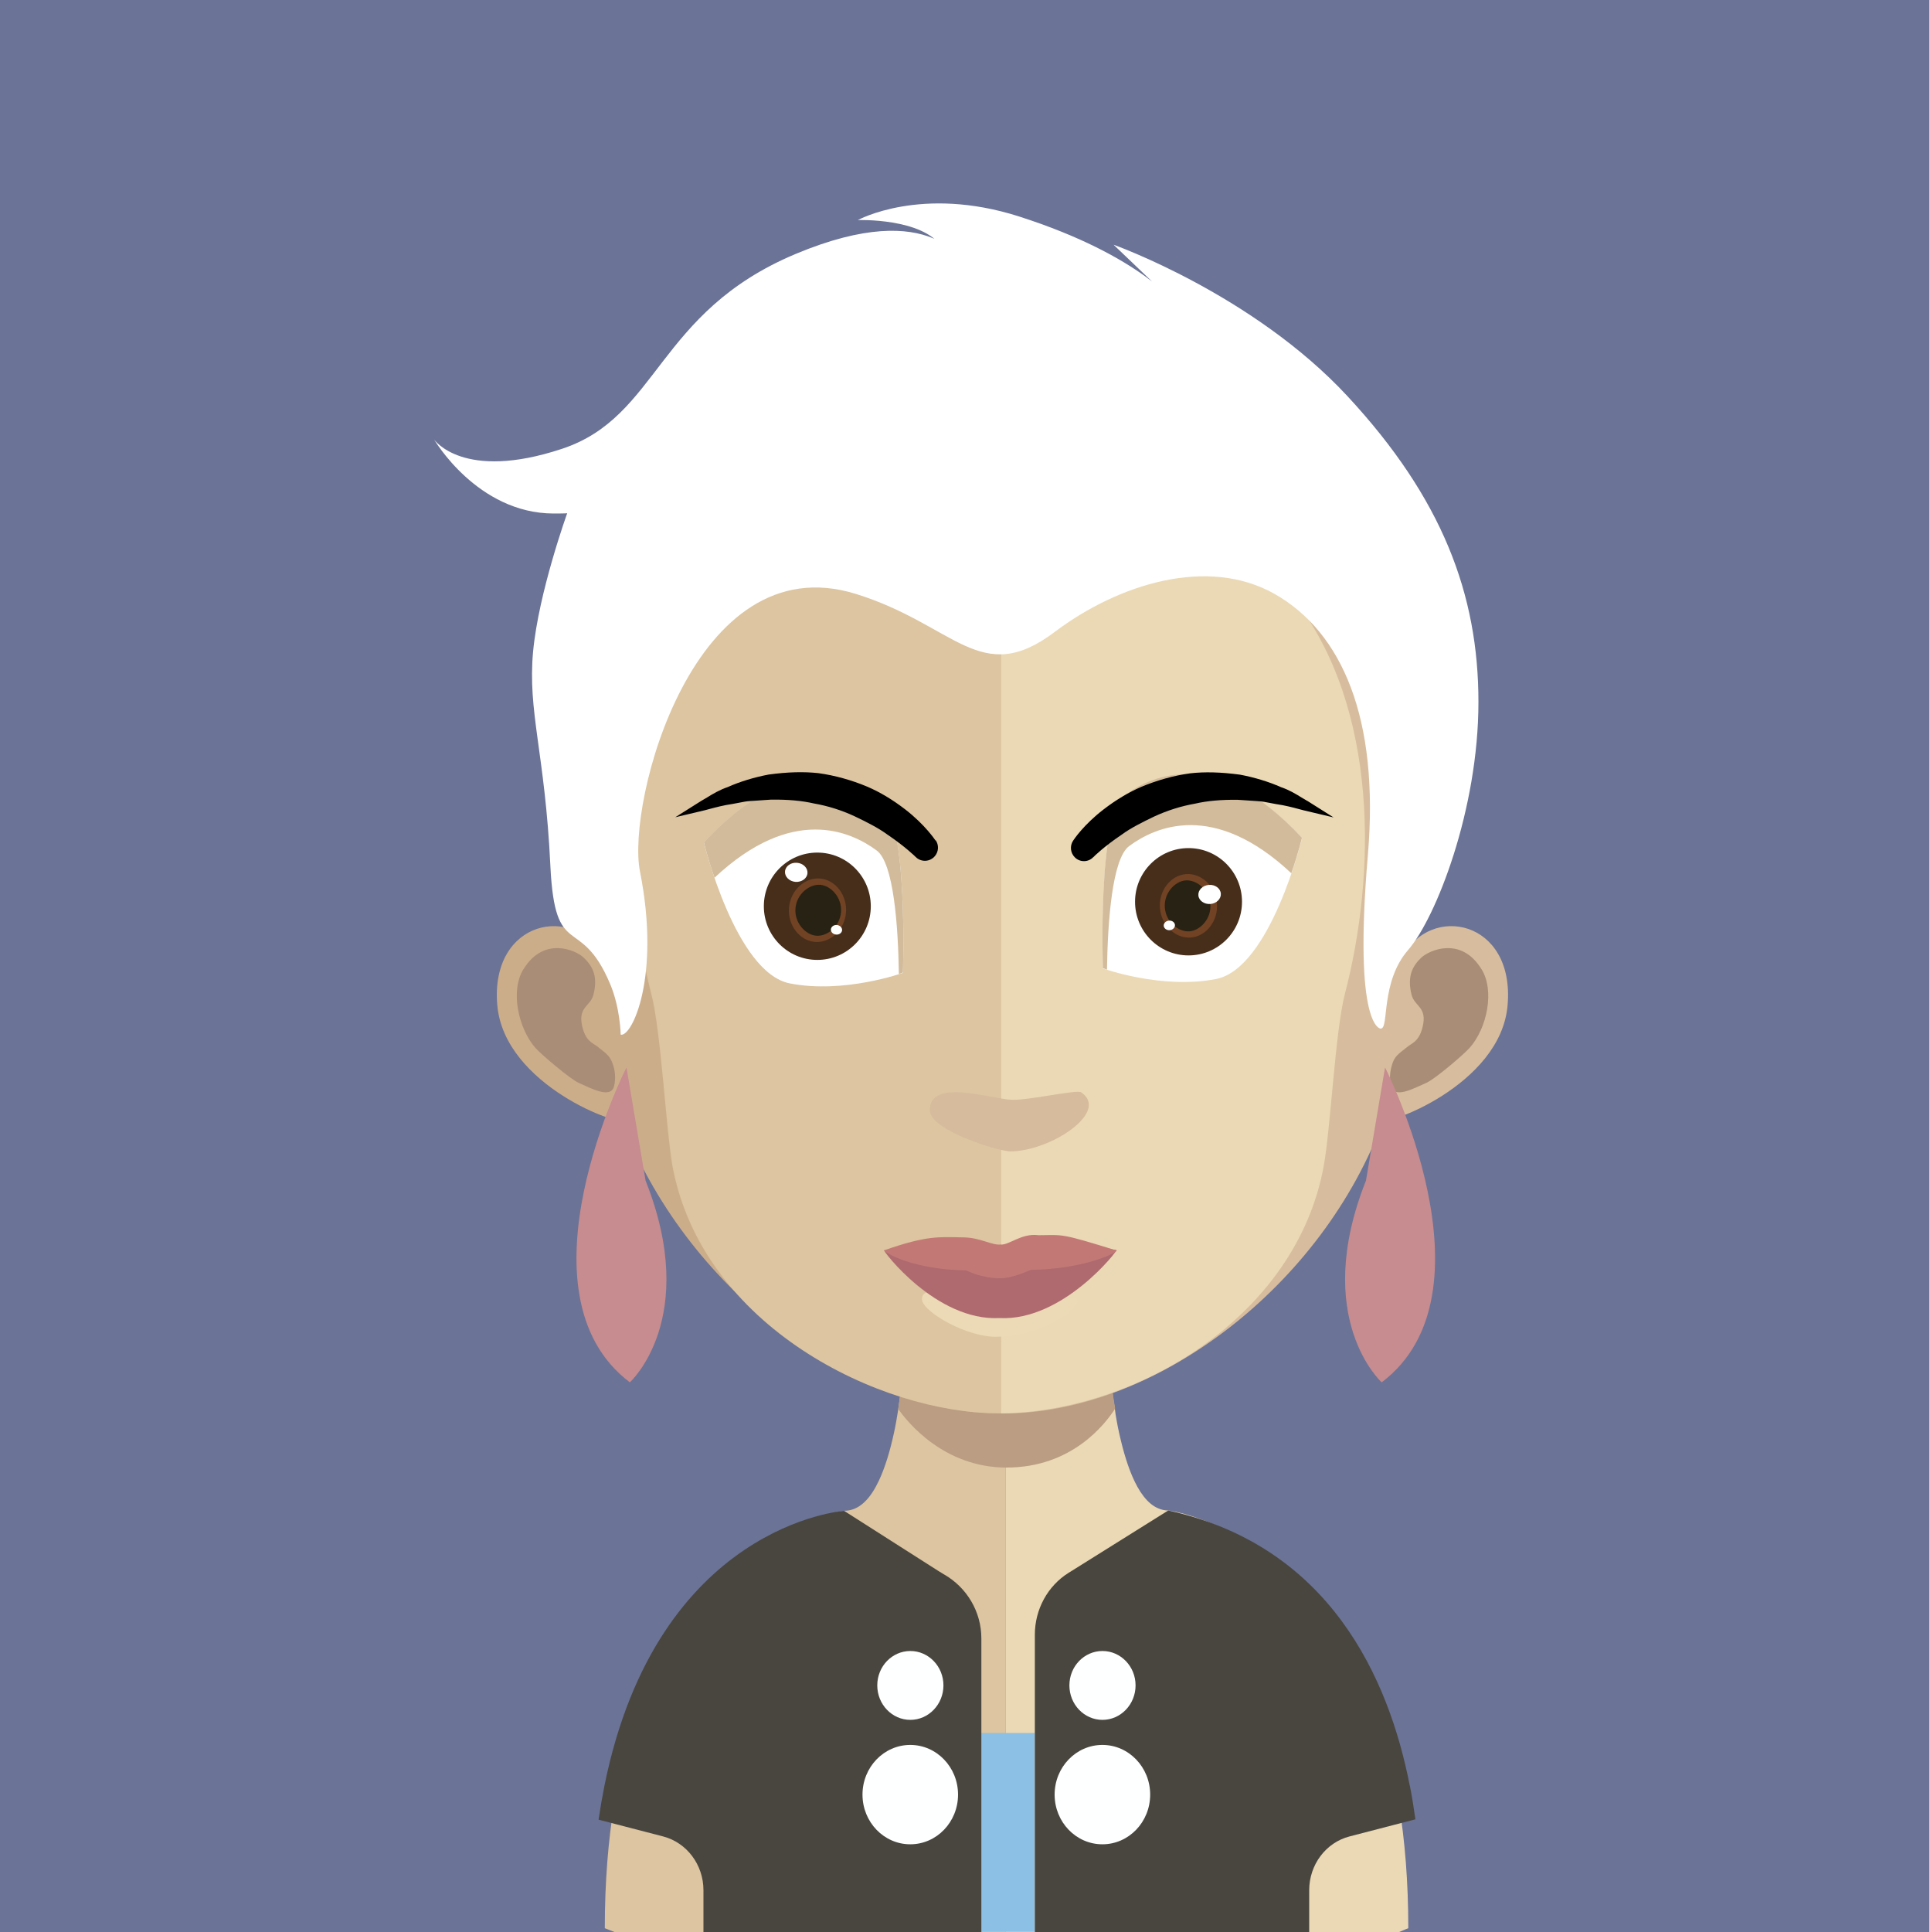
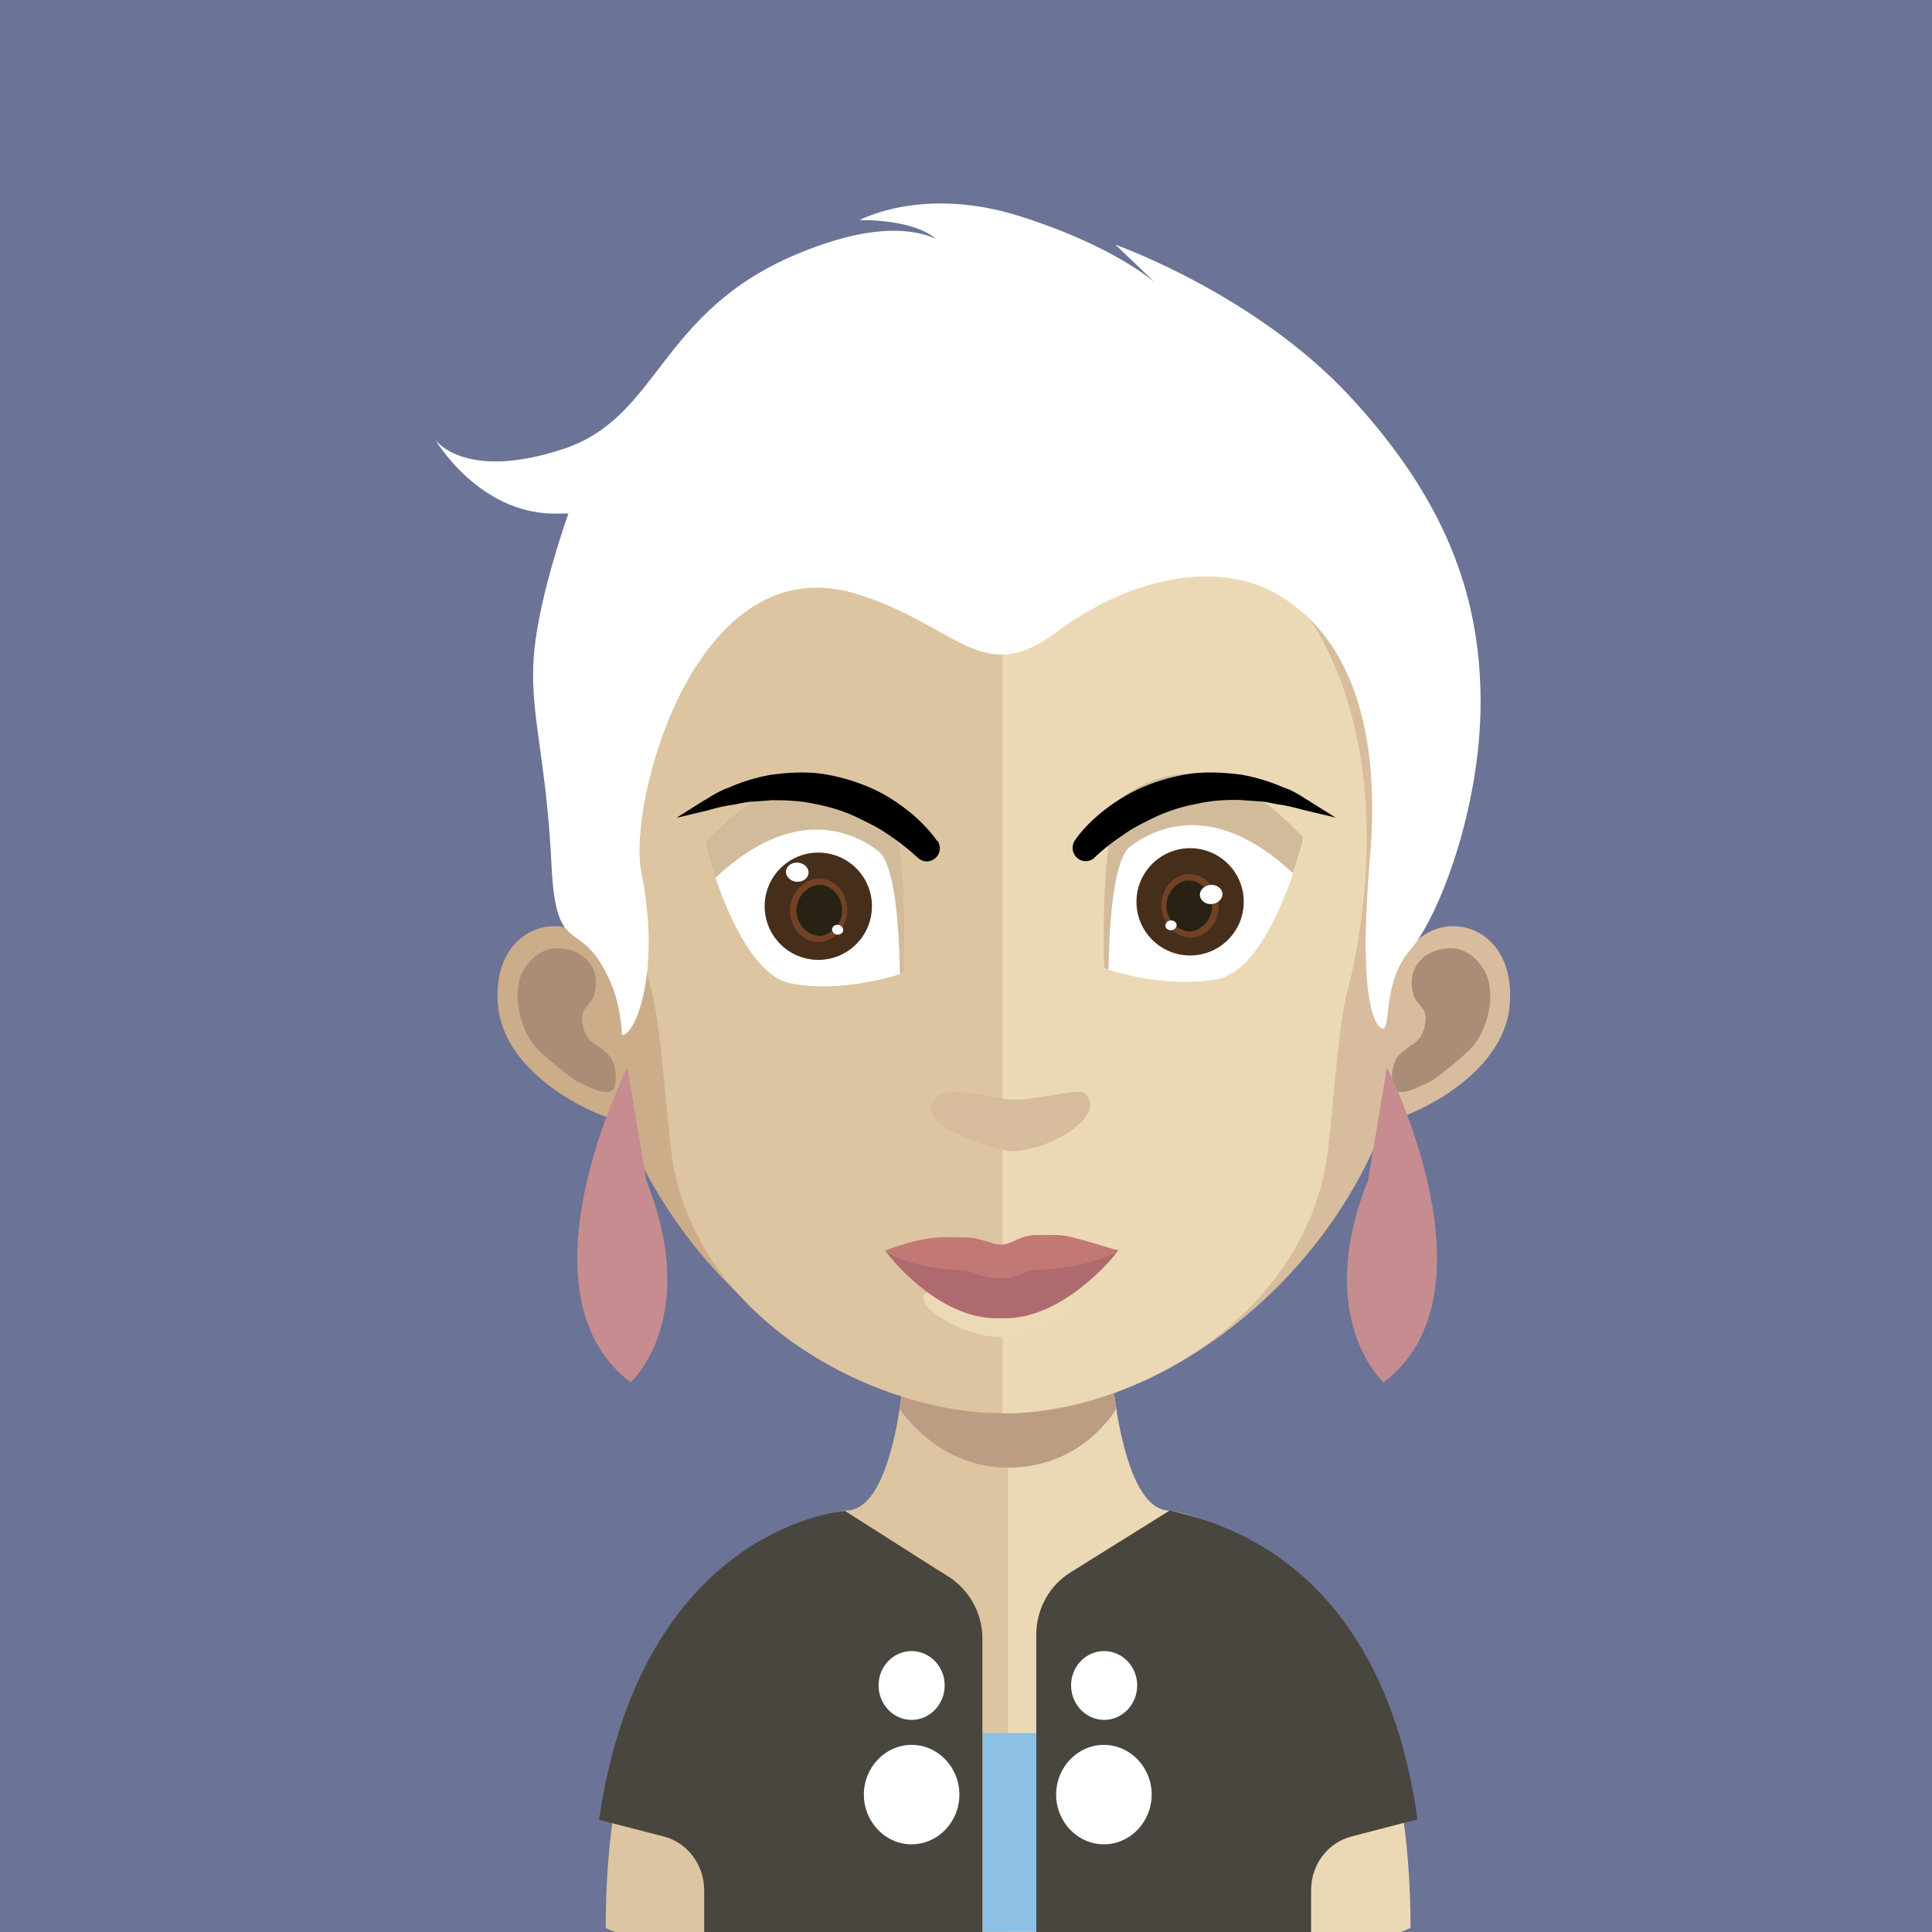
- <svg xmlns="http://www.w3.org/2000/svg" id="Layer_2" data-name="Layer 2" viewBox="0 0 223.34 223.59">
+ <svg xmlns="http://www.w3.org/2000/svg" id="Layer_2" version="1.1" viewBox="0 0 78.88 78.88">
  <defs>
    <style>
-       .cls-1 {
+       .st0 {
+         fill: #8cc0e4;
+       }
+ 
+       .st1 {
+         fill: #b5957e;
+       }
+ 
+       .st2 {
+         fill: #b8987d;
+       }
+ 
+       .st3 {
+         fill: #714223;
+       }
+ 
+       .st4 {
+         fill: #ccad8a;
+       }
+ 
+       .st5 {
+         fill: #ecdab6;
+       }
+ 
+       .st6 {
+         fill: #d7bd9d;
+       }
+ 
+       .st7 {
+         fill: #fff;
+       }
+ 
+       .st8 {
+         fill: #272213;
+       }
+ 
+       .st9 {
+         fill: #b7967d;
+       }
+ 
+       .st10 {
+         fill: #c27976;
+       }
+ 
+       .st11 {
        fill: none;
      }

-       .cls-2 {
+       .st12 {
+         fill: #af6a6f;
+       }
+ 
+       .st13 {
+         fill: #6b7396;
+       }
+ 
+       .st14 {
+         fill: #d2bb9b;
+       }
+ 
+       .st15 {
+         fill: #ba9d82;
+       }
+ 
+       .st16 {
+         fill: #dcc5a0;
+       }
+ 
+       .st17 {
        fill: #d6bb9c;
      }

-       .cls-3 {
+       .st18 {
+         fill: #49463f;
+       }
+ 
+       .st19 {
+         fill: #c68c8f;
+       }
+ 
+       .st20 {
+         fill: #44361f;
+       }
+ 
+       .st21 {
+         fill: #a98d76;
+       }
+ 
+       .st22 {
        fill: #462e1b;
      }

-       .cls-4 {
-         fill: #ba9d82;
-       }
- 
-       .cls-5 {
-         fill: #ccad8a;
-       }
- 
-       .cls-6 {
-         fill: #44361f;
-       }
- 
-       .cls-7 {
-         fill: #d7bd9d;
-       }
- 
-       .cls-8 {
-         fill: #c27976;
-       }
- 
-       .cls-9 {
-         fill: #c68c8f;
-       }
- 
-       .cls-10 {
-         fill: #fff;
-       }
- 
-       .cls-11 {
-         fill: #dcc5a0;
-       }
- 
-       .cls-12 {
-         fill: #272213;
-       }
- 
-       .cls-13 {
-         fill: #ecdab6;
-       }
- 
-       .cls-14 {
-         fill: #49463f;
-       }
- 
-       .cls-15 {
-         fill: #af6a6f;
-       }
- 
-       .cls-16 {
-         fill: #b8987d;
-       }
- 
-       .cls-17 {
-         fill: #6b7396;
-       }
- 
-       .cls-18 {
+       .st23 {
+         clip-path: url(#clippath);
+       }
+ 
+       .st24 {
+         fill: #feffff;
+       }
+ 
+       .st25 {
        fill: #ebd9b5;
-       }
- 
-       .cls-19 {
-         fill: #a98d76;
-       }
- 
-       .cls-20 {
-         fill: #feffff;
-       }
- 
-       .cls-21 {
-         fill: #714223;
-       }
- 
-       .cls-22 {
-         fill: #b7967d;
-       }
- 
-       .cls-23 {
-         clip-path: url(#clippath);
-       }
- 
-       .cls-24 {
-         fill: #d2bb9b;
-       }
- 
-       .cls-25 {
-         fill: #b5957e;
-       }
- 
-       .cls-26 {
-         fill: #8cc0e4;
      }
    </style>
    <clipPath id="clippath">
-       <rect class="cls-1" x="103.97" y="155.04" width="25.1" height="14.8" />
+       <rect class="st11" x="36.72" y="54.7" width="8.86" height="5.22" />
    </clipPath>
  </defs>
-   <g id="Layer_1-2" data-name="Layer 1">
+   <g id="Layer_1-2">
    <g>
-       <rect class="cls-17" width="223.34" height="223.59" />
-       <path class="cls-6" d="M102.51,55.97l-.2.2.03.07c.07-.1.1-.2.17-.27Z" />
-       <path class="cls-11" d="M116.43,139.83v83.76h-45.31c-.74-.29-1.11-.44-1.11-.44,0-10.69,1.57-19.03,3.96-25.53,5.77-15.69,16.32-20.67,21.18-22.17,1.59-.49,2.58-.61,2.58-.61.17,0,.33-.02.5-.04,1.43-.23,2.58-1.47,3.51-3.45.69-1.47,1.27-3.34,1.74-5.51.19-.85.33-1.7.48-2.62.22-1.55.44-3.17.63-4.87.07-1.03.18-2.03.29-3.1.4-5.12.52-10.73.52-16.05,0,0,6.08.63,11.02.63Z" />
-       <path class="cls-18" d="M163.03,223.15s-.41.15-1.07.44h-45.53v-83.76h.11c4.9,0,11.06-.63,11.06-.63,0,5.27.11,10.81.51,15.93.11,1,.22,2.03.29,3.02.19,1.77.41,3.43.67,4.98v.03c.07.7.22,1.33.33,1.99.45,2.18.99,4.1,1.64,5.63.81,1.91,1.8,3.25,3.01,3.77.38.17.79.26,1.21.26,0,0,1.74.21,4.36,1.24,5.33,2.09,14.29,7.57,19.44,21.55,2.39,6.5,3.96,14.84,3.96,25.53Z" />
-       <g class="cls-23">
-         <path class="cls-4" d="M129.08,162.99v.04c-1.14,1.76-4.98,6.81-12.57,6.81h-.07c-7.19-.04-11.39-5.24-12.46-6.78.22-1.54.44-3.15.63-4.84.07-.99.18-2.02.29-3.08,3.5.88,7.34,1.43,11.39,1.5h.15c4.2-.07,8.07-.66,11.69-1.61.11.99.22,2.02.29,3,.18,1.76.41,3.41.66,4.95" />
-       </g>
-       <path class="cls-5" d="M115.92,44.38c-48,0-48.26,40.12-46.12,66.39-3.28-6.23-13.05-4.32-12.24,5.5.77,9.45,14.73,14.27,14.34,13.23,7.27,19.43,26.51,34.08,44.02,34.08h.37V44.38h-.37" />
-       <path class="cls-19" d="M60.62,112.13c2.36-3.81,6.05-2.16,6.93-1.32.96.92,1.73,2.09,1.14,4.32-.33,1.28-1.66,1.39-1.36,3.3.37,2.16,1.36,2.27,1.95,2.78.55.48,1.25.84,1.59,1.76.37.92.41,1.87.22,2.71-.37,1.54-2.62.29-4.13-.37-1-.48-4.17-3.15-4.98-4.03-1.99-2.27-2.95-6.67-1.36-9.16" />
-       <path class="cls-7" d="M116.17,44.38c48,0,48.26,40.12,46.15,66.39,3.28-6.23,13.01-4.32,12.2,5.5-.74,9.45-14.72,14.27-14.34,13.23-7.08,19.43-26.51,34.08-44.02,34.08h-.26l-.11-119.19h.37" />
-       <path class="cls-19" d="M171.47,112.13c-2.36-3.81-6.01-2.16-6.93-1.32-.96.92-1.7,2.09-1.14,4.32.33,1.28,1.66,1.39,1.36,3.3-.37,2.16-1.36,2.27-1.92,2.78-.55.48-1.29.84-1.62,1.76-.33.92-.41,1.87-.22,2.71.37,1.54,2.62.29,4.13-.37,1.03-.48,4.17-3.15,4.98-4.03,2.03-2.27,2.95-6.67,1.36-9.16" />
-       <path class="cls-11" d="M115.54,55.7c-15.78,0-27.35,4.58-34.32,13.59-9.77,12.64-9.4,31.91-5.82,45.76,1.11,4.25,1.7,15.65,2.43,19.82,3.43,18.72,24.11,28.69,37.71,28.69h.37V55.7h-.22" />
-       <path class="cls-18" d="M149.82,69.33c-6.93-8.98-18.36-13.56-33.92-13.63v107.87c15.56-.18,34.17-11.1,37.34-28.69.77-4.18,1.33-15.57,2.43-19.82,3.61-13.81,3.98-33.05-5.86-45.73" />
-       <path class="cls-1" d="M113.98,144.57c-.22-.04-.42-.08-.59-.11.2.04.4.08.59.11Z" />
-       <path class="cls-1" d="M113.16,144.4c-.14-.03-.27-.06-.36-.08.12.03.24.05.36.08Z" />
-       <path class="cls-22" d="M113.39,144.45c-.08-.02-.15-.03-.23-.05.07.02.14.03.23.05Z" />
-       <path class="cls-22" d="M112.8,144.32c-.07-.02-.13-.04-.2-.06h0s.08.02.21.06Z" />
-       <path class="cls-1" d="M72.88,89.33c-.43,1.43-.73,2.99-.93,4.66,0,0,.63-2.63,2.03-6.52-.6.83-1,1.5-1.1,1.86Z" />
-       <path class="cls-1" d="M114.13,142.38c-.22-.04-.43-.08-.61-.12.21.04.41.09.61.12Z" />
-       <path class="cls-1" d="M113.29,142.21c-.14-.03-.28-.06-.37-.08.12.03.24.06.37.08Z" />
-       <path class="cls-25" d="M113.52,142.26c-.08-.02-.15-.03-.23-.05.08.02.14.03.23.05Z" />
-       <path class="cls-25" d="M112.92,142.13c-.07-.02-.14-.04-.21-.06h0s.08.03.21.06Z" />
-       <path class="cls-2" d="M107.65,128.56c-.19-3.83,7.03-1.4,9.41-1.28,1.88.1,7.6-1.21,8.09-.87,3.37,2.27-3.57,6.84-8.21,6.84-1.24,0-9.18-2.38-9.29-4.69Z" />
-       <path class="cls-1" d="M114.23,144.15c-.22-.04-.43-.08-.61-.12.21.04.41.08.61.12Z" />
-       <path class="cls-1" d="M113.39,143.99c-.14-.03-.28-.06-.37-.08.12.03.24.06.37.08Z" />
-       <path class="cls-25" d="M113.62,144.04c-.08-.02-.15-.03-.23-.05.08.02.14.03.23.05Z" />
-       <path class="cls-25" d="M113.02,143.9c-.07-.02-.14-.04-.21-.06h0s.08.02.21.06Z" />
-       <path class="cls-1" d="M113.99,143.74c-.24-.04-.46-.08-.65-.12.22.05.44.09.65.12Z" />
-       <path class="cls-1" d="M113.09,143.56c-.15-.03-.3-.07-.4-.09.13.03.26.06.4.09Z" />
-       <path class="cls-22" d="M113.34,143.61c-.08-.02-.17-.03-.25-.05.08.02.15.03.25.05Z" />
-       <path class="cls-22" d="M112.69,143.47c-.08-.02-.15-.04-.22-.06h0s.09.03.23.06Z" />
-       <path class="cls-1" d="M113.81,143.11c-.24-.04-.46-.08-.65-.12.22.05.44.09.65.12Z" />
-       <path class="cls-1" d="M112.9,142.93c-.15-.03-.3-.07-.4-.09.13.03.26.06.4.09Z" />
-       <path class="cls-22" d="M113.15,142.98c-.08-.02-.17-.03-.25-.05.08.02.15.03.25.05Z" />
-       <path class="cls-22" d="M112.51,142.84c-.08-.02-.15-.04-.22-.06h0s.09.03.23.06Z" />
-       <path class="cls-1" d="M114.36,143.02c-.23-.04-.44-.08-.63-.12.21.05.42.09.63.12Z" />
-       <path class="cls-1" d="M113.49,142.85c-.14-.03-.29-.06-.38-.09.13.03.25.06.38.09Z" />
-       <path class="cls-22" d="M113.73,142.9c-.08-.02-.16-.03-.24-.05.08.02.15.03.24.05Z" />
-       <path class="cls-22" d="M113.1,142.76c-.07-.02-.14-.04-.21-.06h0s.08.03.22.06Z" />
-       <path class="cls-1" d="M112,149.39c-.22-.04-.43-.08-.6-.12.21.04.4.08.6.12Z" />
-       <path class="cls-1" d="M111.17,149.23c-.14-.03-.28-.06-.37-.08.12.03.24.06.37.08Z" />
-       <path class="cls-16" d="M111.4,149.28c-.08-.02-.15-.03-.23-.05.08.02.14.03.23.05Z" />
-       <path class="cls-16" d="M110.8,149.15c-.07-.02-.14-.04-.21-.06h0s.08.02.21.06Z" />
-       <path class="cls-1" d="M111.83,148.81c-.22-.04-.43-.08-.6-.12.2.04.4.08.6.12Z" />
-       <path class="cls-1" d="M111,148.65c-.14-.03-.28-.06-.37-.08.12.03.24.06.37.08Z" />
-       <path class="cls-16" d="M111.23,148.7c-.08-.02-.15-.03-.23-.05.08.02.14.03.23.05Z" />
-       <path class="cls-16" d="M110.63,148.56c-.07-.02-.14-.04-.21-.06h0s.08.02.21.06Z" />
-       <path class="cls-1" d="M112.35,148.73c-.22-.04-.41-.08-.58-.11.2.04.39.08.58.11Z" />
-       <path class="cls-1" d="M111.54,148.57c-.13-.03-.27-.06-.35-.08.12.03.23.05.35.08Z" />
-       <path class="cls-16" d="M111.76,148.62c-.07-.02-.15-.03-.22-.05.07.02.14.03.22.05Z" />
-       <path class="cls-16" d="M111.18,148.49c-.07-.02-.13-.04-.2-.06h0s.08.02.21.06Z" />
-       <path class="cls-13" d="M106.73,150.4c-.18-2.39,6.65.5,8.89.57,1.79.06,7.16-.35,7.66-.54,3.76-1.4-.21,3.99-7.77,4.27-3.47.14-8.68-2.85-8.78-4.3Z" />
-       <path class="cls-15" d="M129.24,144.67c-4.33-.81-13.45.05-13.45.05-7.52,1.25-13.41-.08-13.45-.03-.18.02,6.01,8.22,13.35,7.85h0c7.34.38,13.73-7.85,13.55-7.87Z" />
-       <path class="cls-8" d="M120.14,142.94c-1.95-.22-3.34,1.19-4.34,1.09-1.02.09-2.34-.81-4.3-.83-2.76-.03-4.11-.27-9.16,1.5.18.34,3.41,2.22,9.47,2.32.09,0,1.71.92,4.02.91,1.45,0,3.43-.97,3.51-.97,6.07-.09,9.77-1.9,9.94-2.23-6.67-2.07-6.14-1.8-9.14-1.78Z" />
-       <path class="cls-10" d="M81.48,97.51s3.66,15.07,9.95,16.3c6.29,1.23,13.09-1.22,13.09-1.22,0,0,.65-17.71-2.57-20.02-3.22-2.32-10.63-5.68-20.47,4.94Z" />
-       <path class="cls-24" d="M104.52,112.55s-.14.04-.47.18c-.08-5.43-.58-12.89-2.59-14.32-2.99-2.2-9.74-5.28-18.75,3.17-.82-2.33-1.23-4.1-1.23-4.1,9.86-10.64,17.28-7.29,20.47-4.96,3.22,2.32,2.57,20.05,2.57,20.05Z" />
-       <ellipse class="cls-3" cx="94.61" cy="104.88" rx="6.19" ry="6.21" />
-       <path class="cls-21" d="M94.33,109.01c-1.79-.15-3.16-1.96-3-3.95.16-1.99,1.81-3.54,3.6-3.39,1.79.15,3.16,1.95,3,3.94-.16,1.99-1.81,3.55-3.6,3.4Z" />
-       <path class="cls-12" d="M94.48,108.29c-1.24-.11-2.53-1.48-2.4-3.16.14-1.69,1.63-2.83,2.88-2.73,1.24.11,2.53,1.48,2.39,3.17-.14,1.69-1.63,2.83-2.87,2.72Z" />
-       <path class="cls-10" d="M93.47,101.06c-.05.61-.68,1.05-1.39,1-.72-.06-1.26-.61-1.21-1.21.05-.61.67-1.06,1.39-1,.72.06,1.26.6,1.21,1.21Z" />
-       <path class="cls-10" d="M97.48,107.66c-.03.3-.34.53-.69.5-.36-.03-.63-.3-.61-.61.03-.3.34-.53.69-.5.36.03.63.3.61.61Z" />
-       <path class="cls-10" d="M150.72,97s-3.66,15.07-9.95,16.3c-6.29,1.23-13.09-1.22-13.09-1.22,0,0-.65-17.71,2.57-20.02,3.22-2.32,10.63-5.68,20.47,4.94Z" />
-       <path class="cls-24" d="M127.67,112.04s.14.04.47.18c.08-5.43.58-12.89,2.59-14.32,2.99-2.2,9.74-5.28,18.75,3.16.82-2.33,1.23-4.1,1.23-4.1-9.86-10.64-17.28-7.29-20.47-4.96-3.22,2.32-2.57,20.05-2.57,20.05Z" />
-       <path class="cls-3" d="M131.39,104.36c0,3.43,2.77,6.21,6.19,6.21s6.19-2.78,6.19-6.21-2.77-6.21-6.19-6.21-6.19,2.78-6.19,6.21Z" />
-       <path class="cls-21" d="M137.87,108.5c1.79-.15,3.16-1.96,3-3.95-.16-1.99-1.81-3.54-3.6-3.39-1.79.15-3.16,1.95-3,3.94.16,1.99,1.81,3.55,3.6,3.4Z" />
-       <path class="cls-12" d="M137.71,107.78c1.24-.11,2.53-1.47,2.4-3.16-.14-1.69-1.63-2.83-2.88-2.73-1.24.11-2.53,1.48-2.39,3.17.14,1.69,1.63,2.83,2.87,2.72Z" />
-       <path class="cls-10" d="M138.72,103.62c.05.61.68,1.05,1.39,1,.72-.06,1.26-.61,1.21-1.21-.05-.61-.67-1.06-1.39-1-.72.06-1.26.6-1.21,1.21Z" />
-       <path class="cls-10" d="M134.71,107.15c.03.3.34.53.69.5.36-.03.63-.3.61-.61-.03-.3-.34-.53-.69-.5-.36.03-.63.3-.61.61Z" />
+       <rect class="st13" width="78.88" height="78.88" />
+       <path class="st20" d="M36.2,19.75l-.07.07v.02s.05-.07.07-.1Z" />
+       <path class="st16" d="M41.12,49.33v29.55h-16c-.26-.1-.39-.16-.39-.16,0-3.77.55-6.71,1.4-9.01,2.04-5.54,5.76-7.29,7.48-7.82.56-.17.91-.22.91-.22.06,0,.12,0,.18-.01.51-.08.91-.52,1.24-1.22.24-.52.45-1.18.61-1.94.07-.3.12-.6.17-.92.08-.55.16-1.12.22-1.72.02-.36.06-.72.1-1.09.14-1.81.18-3.79.18-5.66,0,0,2.15.22,3.89.22h0Z" />
+       <path class="st25" d="M57.58,78.72s-.14.05-.38.16h-16.08v-29.55h.04c1.73,0,3.91-.22,3.91-.22,0,1.86.04,3.81.18,5.62.04.35.08.72.1,1.07.07.62.14,1.21.24,1.76h0c.02.26.08.48.12.71.16.77.35,1.45.58,1.99.29.67.64,1.15,1.06,1.33.13.06.28.09.43.09,0,0,.61.07,1.54.44,1.88.74,5.05,2.67,6.87,7.6.84,2.29,1.4,5.24,1.4,9.01h0Z" />
+       <g class="st23">
+         <path class="st15" d="M45.59,57.5h0c-.4.64-1.76,2.42-4.44,2.42h-.02c-2.54-.01-4.02-1.85-4.4-2.39.08-.54.16-1.11.22-1.71.02-.35.06-.71.1-1.09,1.24.31,2.59.5,4.02.53h.05c1.48-.02,2.85-.23,4.13-.57.04.35.08.71.1,1.06.06.62.14,1.2.23,1.75" />
+       </g>
+       <path class="st4" d="M40.94,15.66c-16.95,0-17.04,14.15-16.29,23.42-1.16-2.2-4.61-1.52-4.32,1.94.27,3.33,5.2,5.03,5.06,4.67,2.57,6.85,9.36,12.02,15.55,12.02h.13V15.66h-.13" />
+       <path class="st21" d="M21.41,39.56c.83-1.34,2.14-.76,2.45-.47.34.32.61.74.4,1.52-.12.45-.59.49-.48,1.16.13.76.48.8.69.98.19.17.44.3.56.62.13.32.14.66.08.96-.13.54-.93.1-1.46-.13-.35-.17-1.47-1.11-1.76-1.42-.7-.8-1.04-2.35-.48-3.23" />
+       <path class="st6" d="M41.03,15.66c16.95,0,17.04,14.15,16.3,23.42,1.16-2.2,4.59-1.52,4.31,1.94-.26,3.33-5.2,5.03-5.06,4.67-2.5,6.85-9.36,12.02-15.55,12.02h-.09l-.04-42.05h.13" />
+       <path class="st21" d="M60.56,39.56c-.83-1.34-2.12-.76-2.45-.47-.34.32-.6.74-.4,1.52.12.45.59.49.48,1.16-.13.76-.48.8-.68.98-.19.17-.46.3-.57.62-.12.32-.14.66-.08.96.13.54.93.1,1.46-.13.36-.17,1.47-1.11,1.76-1.42.72-.8,1.04-2.35.48-3.23" />
+       <path class="st16" d="M40.81,19.65c-5.57,0-9.66,1.62-12.12,4.79-3.45,4.46-3.32,11.26-2.06,16.14.39,1.5.6,5.52.86,6.99,1.21,6.6,8.52,10.12,13.32,10.12h.13V19.65h-.08" />
+       <path class="st25" d="M52.91,24.46c-2.45-3.17-6.48-4.78-11.98-4.81v38.06c5.5-.06,12.07-3.92,13.19-10.12.27-1.47.47-5.49.86-6.99,1.27-4.87,1.41-11.66-2.07-16.13" />
+       <path class="st11" d="M40.26,51c-.08-.01-.15-.03-.21-.04.07.01.14.03.21.04Z" />
+       <path class="st11" d="M39.97,50.94s-.1-.02-.13-.03c.04.01.08.02.13.03Z" />
+       <path class="st9" d="M40.05,50.96s-.05-.01-.08-.02c.02,0,.05.01.08.02Z" />
+       <path class="st9" d="M39.84,50.91s-.05-.01-.07-.02h0s.03,0,.07.02h0Z" />
+       <path class="st11" d="M25.74,31.51c-.15.5-.26,1.05-.33,1.64,0,0,.22-.93.72-2.3-.21.29-.35.53-.39.66Z" />
+       <path class="st11" d="M40.31,50.23c-.08-.01-.15-.03-.22-.04.07.01.14.03.22.04Z" />
+       <path class="st11" d="M40.01,50.17s-.1-.02-.13-.03c.04.01.08.02.13.03Z" />
+       <path class="st1" d="M40.09,50.19s-.05-.01-.08-.02c.03,0,.05.01.08.02Z" />
+       <path class="st1" d="M39.88,50.14s-.05-.01-.07-.02h0s.03.01.07.02Z" />
+       <path class="st17" d="M38.02,45.35c-.07-1.35,2.48-.49,3.32-.45.66.04,2.68-.43,2.86-.31,1.19.8-1.26,2.41-2.9,2.41-.44,0-3.24-.84-3.28-1.65Z" />
+       <path class="st11" d="M40.34,50.85c-.08-.01-.15-.03-.22-.04.07.01.14.03.22.04Z" />
+       <path class="st11" d="M40.05,50.8s-.1-.02-.13-.03c.04.01.08.02.13.03Z" />
+       <path class="st1" d="M40.13,50.82s-.05-.01-.08-.02c.03,0,.05.01.08.02Z" />
+       <path class="st1" d="M39.92,50.77s-.05-.01-.07-.02h0s.03,0,.07.02Z" />
+       <path class="st11" d="M40.26,50.71c-.08-.01-.16-.03-.23-.04.08.02.16.03.23.04Z" />
+       <path class="st11" d="M39.94,50.65c-.05-.01-.11-.02-.14-.03.05.01.09.02.14.03Z" />
+       <path class="st9" d="M40.03,50.66s-.06-.01-.09-.02c.03,0,.05.01.09.02Z" />
+       <path class="st9" d="M39.8,50.61s-.05-.01-.08-.02h0s.03.01.08.02h0Z" />
+       <path class="st11" d="M40.2,50.49c-.08-.01-.16-.03-.23-.04.08.02.16.03.23.04Z" />
+       <path class="st11" d="M39.87,50.42c-.05-.01-.11-.02-.14-.03.05.01.09.02.14.03Z" />
+       <path class="st9" d="M39.96,50.44s-.06-.01-.09-.02c.03,0,.05.01.09.02Z" />
+       <path class="st9" d="M39.74,50.39s-.05-.01-.08-.02h0s.03.01.08.02h0Z" />
+       <path class="st11" d="M40.39,50.46c-.08-.01-.16-.03-.22-.04.07.02.15.03.22.04Z" />
+       <path class="st11" d="M40.08,50.4s-.1-.02-.13-.03c.05.01.09.02.13.03Z" />
+       <path class="st9" d="M40.17,50.41s-.06-.01-.08-.02c.03,0,.05.01.08.02Z" />
+       <path class="st9" d="M39.95,50.36s-.05-.01-.07-.02h0s.03.01.08.02h0Z" />
+       <path class="st11" d="M39.56,52.7c-.08-.01-.15-.03-.21-.04.07.01.14.03.21.04Z" />
+       <path class="st11" d="M39.26,52.65s-.1-.02-.13-.03c.04.01.08.02.13.03Z" />
+       <path class="st2" d="M39.34,52.66s-.05-.01-.08-.02c.03,0,.05.01.08.02Z" />
+       <path class="st2" d="M39.13,52.62s-.05-.01-.07-.02h0s.03,0,.07.02Z" />
+       <path class="st11" d="M39.5,52.5c-.08-.01-.15-.03-.21-.04.07.01.14.03.21.04Z" />
+       <path class="st11" d="M39.2,52.44s-.1-.02-.13-.03c.04.01.08.02.13.03Z" />
+       <path class="st2" d="M39.28,52.46s-.05-.01-.08-.02c.03,0,.05.01.08.02Z" />
+       <path class="st2" d="M39.07,52.41s-.05-.01-.07-.02h0s.03,0,.07.02Z" />
+       <path class="st11" d="M39.68,52.47c-.08-.01-.14-.03-.2-.04.07.01.14.03.2.04Z" />
+       <path class="st11" d="M39.39,52.41s-.1-.02-.12-.03c.04.01.08.02.12.03Z" />
+       <path class="st2" d="M39.47,52.43s-.05-.01-.08-.02c.02,0,.05.01.08.02Z" />
+       <path class="st2" d="M39.27,52.39s-.05-.01-.07-.02h0s.03,0,.07.02h0Z" />
+       <path class="st5" d="M37.7,53.06c-.06-.84,2.35.18,3.14.2.63.02,2.53-.12,2.71-.19,1.33-.49-.07,1.41-2.74,1.51-1.23.05-3.07-1.01-3.1-1.52h0Z" />
+       <path class="st12" d="M45.65,51.04c-1.53-.29-4.75.02-4.75.02-2.66.44-4.74-.03-4.75-.01-.06,0,2.12,2.9,4.71,2.77h0c2.59.13,4.85-2.77,4.79-2.78h0Z" />
+       <path class="st10" d="M42.43,50.43c-.69-.08-1.18.42-1.53.38-.36.03-.83-.29-1.52-.29-.97-.01-1.45-.1-3.24.53.06.12,1.2.78,3.34.82.03,0,.6.32,1.42.32.51,0,1.21-.34,1.24-.34,2.14-.03,3.45-.67,3.51-.79-2.36-.73-2.17-.64-3.23-.63h0Z" />
+       <path class="st7" d="M28.78,34.4s1.29,5.32,3.51,5.75c2.22.43,4.62-.43,4.62-.43,0,0,.23-6.25-.91-7.06-1.14-.82-3.75-2-7.23,1.74Z" />
+       <path class="st14" d="M36.91,39.71s-.05.01-.17.06c-.03-1.92-.2-4.55-.91-5.05-1.06-.78-3.44-1.86-6.62,1.12-.29-.82-.43-1.45-.43-1.45,3.48-3.75,6.1-2.57,7.23-1.75,1.14.82.91,7.07.91,7.07h0Z" />
+       <ellipse class="st22" cx="33.41" cy="37" rx="2.19" ry="2.19" />
+       <path class="st3" d="M33.32,38.46c-.63-.05-1.12-.69-1.06-1.39s.64-1.25,1.27-1.2,1.12.69,1.06,1.39c-.06.7-.64,1.25-1.27,1.2Z" />
+       <path class="st8" d="M33.37,38.2c-.44-.04-.89-.52-.85-1.11.05-.6.58-1,1.02-.96.44.04.89.52.84,1.12-.05.6-.58,1-1.01.96Z" />
+       <path class="st7" d="M33.01,35.65c-.02.22-.24.37-.49.35-.25-.02-.45-.22-.43-.43.02-.22.24-.37.49-.35s.45.21.43.43Z" />
+       <path class="st7" d="M34.43,37.98c-.01.11-.12.19-.24.18-.13-.01-.22-.11-.22-.22.01-.11.12-.19.24-.18.13.01.22.11.22.22Z" />
+       <path class="st7" d="M53.23,34.22s-1.29,5.32-3.51,5.75-4.62-.43-4.62-.43c0,0-.23-6.25.91-7.06,1.14-.82,3.75-2,7.23,1.74h0Z" />
+       <path class="st14" d="M45.09,39.53s.05.01.17.06c.03-1.92.2-4.55.91-5.05,1.06-.78,3.44-1.86,6.62,1.11.29-.82.43-1.45.43-1.45-3.48-3.75-6.1-2.57-7.23-1.75-1.14.82-.91,7.07-.91,7.07h0Z" />
+       <path class="st22" d="M46.4,36.82c0,1.21.98,2.19,2.19,2.19s2.19-.98,2.19-2.19-.98-2.19-2.19-2.19-2.19.98-2.19,2.19Z" />
+       <path class="st3" d="M48.69,38.28c.63-.05,1.12-.69,1.06-1.39s-.64-1.25-1.27-1.2c-.63.05-1.12.69-1.06,1.39.06.7.64,1.25,1.27,1.2Z" />
+       <path class="st8" d="M48.64,38.02c.44-.04.89-.52.85-1.11-.05-.6-.58-1-1.02-.96-.44.04-.89.52-.84,1.12.05.6.58,1,1.01.96h0Z" />
+       <path class="st7" d="M48.99,36.56c.02.22.24.37.49.35.25-.02.45-.22.43-.43-.02-.22-.24-.37-.49-.35s-.45.21-.43.43Z" />
+       <path class="st7" d="M47.58,37.8c.01.11.12.19.24.18.13-.01.22-.11.22-.22-.01-.11-.12-.19-.24-.18-.13.01-.22.11-.22.22Z" />
      <g>
-         <path d="M108.29,97.27c-.05-.07-1.19-1.81-3.52-3.61-1.46-1.12-2.89-1.98-4.38-2.62-1.81-.76-3.75-1.3-5.63-1.56-1.7-.19-3.59-.14-5.79.16-1.68.32-3.32.82-4.71,1.44-.99.34-1.78.82-2.41,1.21-.24.15-.46.28-.68.4l-3,1.89,3.46-.82c.16-.04.34-.09.52-.14.72-.19,1.61-.43,2.65-.58.24-.04.49-.09.75-.14.44-.09.89-.18,1.36-.2.52-.04,1.07-.07,1.63-.11l.73-.05c1.92-.02,3.54.12,4.97.45,1.57.27,3.19.78,4.67,1.47,1.4.67,2.74,1.34,3.79,2.11,2.11,1.42,3.29,2.6,3.3,2.61h0c.29.29.68.44,1.07.44.28,0,.57-.08.82-.25.7-.46.89-1.4.45-2.08l-.03-.05Z" />
-         <path d="M151.33,92.69c-.2-.11-.42-.24-.66-.39-.63-.39-1.41-.87-2.38-1.2-1.42-.63-3.06-1.13-4.76-1.45-2.18-.29-4.07-.35-5.78-.15-1.87.26-3.82.8-5.63,1.56-1.46.63-2.94,1.51-4.38,2.62-2.29,1.76-3.43,3.47-3.51,3.6l-.02.03c-.39.6-.3,1.4.2,1.9.28.29.66.45,1.07.45h0c.4,0,.78-.16,1.06-.45h.01c.11-.12,1.25-1.24,3.3-2.62,1.03-.76,2.37-1.43,3.77-2.1,1.49-.69,3.1-1.2,4.7-1.48,1.42-.33,3.04-.47,4.93-.45l.76.05c.55.04,1.09.08,1.62.11.46.02.91.11,1.35.2.25.05.5.1.75.14,1.05.15,1.94.39,2.65.58.19.05.36.1.53.14l3.46.82-3.03-1.91Z" />
-       </g>
-       <rect class="cls-26" x="113.59" y="200.56" width="6.19" height="23" />
-       <path class="cls-14" d="M109.27,182.2c-.2-.12-.41-.24-.61-.37l-10.95-6.98s-21.6,1.51-27.74,31.8c-.25,1.26-.48,2.58-.68,3.94l7.47,1.94c2.74.71,4.67,3.28,4.67,6.22v4.84h32.17v-33.97c0-3.12-1.7-5.92-4.33-7.42Z" />
-       <path class="cls-14" d="M163.19,206.65c-2.42-12.4-9.25-27.75-27.96-31.84l-11.35,7.1-.18.11c-2.42,1.51-3.91,4.23-3.91,7.17v34.4h31.76v-4.84c0-2.94,1.92-5.51,4.67-6.22l7.62-1.98c-.17-1.25-.38-2.56-.64-3.9Z" />
+         <path d="M38.25,34.32s-.42-.64-1.24-1.27c-.52-.4-1.02-.7-1.55-.92-.64-.27-1.32-.46-1.99-.55-.6-.07-1.27-.05-2.04.06-.59.11-1.17.29-1.66.51-.35.12-.63.29-.85.43-.08.05-.16.1-.24.14l-1.06.67,1.22-.29c.06-.01.12-.03.18-.05.25-.07.57-.15.94-.2.08-.01.17-.03.26-.05.16-.03.31-.06.48-.07.18-.01.38-.02.58-.04l.26-.02c.68,0,1.25.04,1.76.16.55.1,1.13.28,1.65.52.49.24.97.47,1.34.74.75.5,1.16.92,1.17.92h0c.1.1.24.16.38.16.1,0,.2-.03.29-.09.25-.16.31-.49.16-.73v-.02s-.02.01-.02.01Z" />
+         <path d="M53.45,32.7c-.07-.04-.15-.08-.23-.14-.22-.14-.5-.31-.84-.42-.5-.22-1.08-.4-1.68-.51-.77-.1-1.44-.12-2.04-.05-.66.09-1.35.28-1.99.55-.52.22-1.04.53-1.55.92-.81.62-1.21,1.22-1.24,1.27h0c-.14.22-.11.5.07.68.1.1.23.16.38.16h0c.14,0,.28-.06.37-.16h0s.44-.44,1.17-.92c.36-.27.84-.5,1.33-.74.53-.24,1.09-.42,1.66-.52.5-.12,1.07-.17,1.74-.16l.27.02c.19.01.38.03.57.04.16,0,.32.04.48.07.09.02.18.04.26.05.37.05.69.14.94.2.07.02.13.04.19.05l1.22.29-1.07-.67h0Z" />
+       </g>
+       <rect class="st0" x="40.12" y="70.76" width="2.19" height="8.11" />
+       <path class="st18" d="M38.59,64.28c-.07-.04-.14-.08-.22-.13l-3.87-2.46s-7.63.53-9.8,11.22c-.09.44-.17.91-.24,1.39l2.64.68c.97.25,1.65,1.16,1.65,2.19v1.71h11.36v-11.98c0-1.1-.6-2.09-1.53-2.62h0Z" />
+       <path class="st18" d="M57.64,72.9c-.85-4.37-3.27-9.79-9.88-11.23l-4.01,2.5-.06.04c-.85.53-1.38,1.49-1.38,2.53v12.14h11.22v-1.71c0-1.04.68-1.94,1.65-2.19l2.69-.7c-.06-.44-.13-.9-.23-1.38h0Z" />
      <g>
-         <path class="cls-20" d="M110.9,207.69c0,3.18-2.48,5.75-5.53,5.75s-5.53-2.57-5.53-5.75,2.48-5.75,5.53-5.75,5.53,2.57,5.53,5.75Z" />
-         <path class="cls-20" d="M109.21,195.05c0,2.2-1.72,3.99-3.83,3.99s-3.83-1.78-3.83-3.99,1.72-3.98,3.83-3.98,3.83,1.78,3.83,3.98Z" />
-       </g>
-       <path class="cls-10" d="M159.85,119.03c.96,0-.07-5.39,3.16-9.1,3.22-3.71,8.13-16.22,8.13-28.69s-4.2-23.58-15.16-35.39c-10.96-11.81-27.08-17.53-27.08-17.53l7.41,7.08s-3.99-5.75-18.35-10.35c-11.32-3.62-18.66.42-18.66.42,0,0,7.47-.27,9.74,3.13.57.87,2.66,2.18,2.66,2.18,0,0-3.47-8.15-19.6-1.39-16.11,6.75-15.82,18.84-27.04,22.55-11.48,3.81-14.81-1.08-14.81-1.08,0,0,4.98,8.55,13.83,8.57,1.7,0,1.58-.04,1.58-.04,0,0-3.31,9.17-3.95,16.01-.65,6.98,1.38,11.75,2,24.81.54,11.16,3.45,5.44,6.92,13.67,1.17,2.76,1.22,5.86,1.22,5.86,1.29.32,4.66-6.7,2.23-18.9-1.58-7.92,6.22-37.95,25.01-32.1,11.49,3.58,14.39,10.88,22.99,4.4,7.41-5.58,17.77-8.79,25.51-4.38,7.74,4.42,12.1,14.35,10.75,30.2-1.72,20.23,1.51,20.09,1.51,20.09Z" />
-       <path class="cls-9" d="M160.32,123.51s13.3,26.13-.38,36.47c0,0-8.17-7.38-1.82-23.35l2.21-13.11Z" />
-       <path class="cls-9" d="M72.53,123.51s-13.3,26.13.38,36.47c0,0,8.17-7.38,1.82-23.35l-2.21-13.11Z" />
+         <path class="st24" d="M39.17,73.27c0,1.12-.88,2.03-1.95,2.03s-1.95-.91-1.95-2.03.88-2.03,1.95-2.03,1.95.91,1.95,2.03Z" />
+         <path class="st24" d="M38.57,68.81c0,.78-.61,1.41-1.35,1.41s-1.35-.63-1.35-1.41.61-1.4,1.35-1.4,1.35.63,1.35,1.4Z" />
+       </g>
+       <path class="st7" d="M56.46,41.99c.34,0-.02-1.9,1.12-3.21,1.14-1.31,2.87-5.72,2.87-10.12s-1.48-8.32-5.35-12.49c-3.87-4.17-9.56-6.18-9.56-6.18l2.62,2.5s-1.41-2.03-6.48-3.65c-4-1.28-6.59.15-6.59.15,0,0,2.64-.1,3.44,1.1.2.31.94.77.94.77,0,0-1.23-2.88-6.92-.49-5.69,2.38-5.59,6.65-9.55,7.96-4.05,1.34-5.23-.38-5.23-.38,0,0,1.76,3.02,4.88,3.02.6,0,.56-.01.56-.01,0,0-1.17,3.24-1.4,5.65-.23,2.46.49,4.15.71,8.75.19,3.94,1.22,1.92,2.44,4.82.41.97.43,2.07.43,2.07.46.11,1.65-2.36.79-6.67-.56-2.79,2.2-13.39,8.83-11.32,4.06,1.26,5.08,3.84,8.12,1.55,2.62-1.97,6.28-3.1,9.01-1.55,2.73,1.56,4.27,5.06,3.8,10.65-.61,7.14.53,7.09.53,7.09h0Z" />
+       <path class="st19" d="M56.62,43.57s4.7,9.22-.13,12.87c0,0-2.89-2.6-.64-8.24l.78-4.63h0Z" />
+       <path class="st19" d="M25.62,43.57s-4.7,9.22.13,12.87c0,0,2.89-2.6.64-8.24l-.78-4.63h0Z" />
      <g>
-         <path class="cls-20" d="M133.14,207.69c0,3.18-2.48,5.75-5.53,5.75s-5.53-2.57-5.53-5.75,2.48-5.75,5.53-5.75,5.53,2.57,5.53,5.75Z" />
-         <path class="cls-20" d="M131.45,195.05c0,2.2-1.72,3.99-3.83,3.99s-3.83-1.78-3.83-3.99,1.72-3.98,3.83-3.98,3.83,1.78,3.83,3.98Z" />
+         <path class="st24" d="M47.02,73.27c0,1.12-.88,2.03-1.95,2.03s-1.95-.91-1.95-2.03.88-2.03,1.95-2.03,1.95.91,1.95,2.03Z" />
+         <path class="st24" d="M46.43,68.81c0,.78-.61,1.41-1.35,1.41s-1.35-.63-1.35-1.41.61-1.4,1.35-1.4,1.35.63,1.35,1.4Z" />
      </g>
    </g>
  </g>
</svg>
